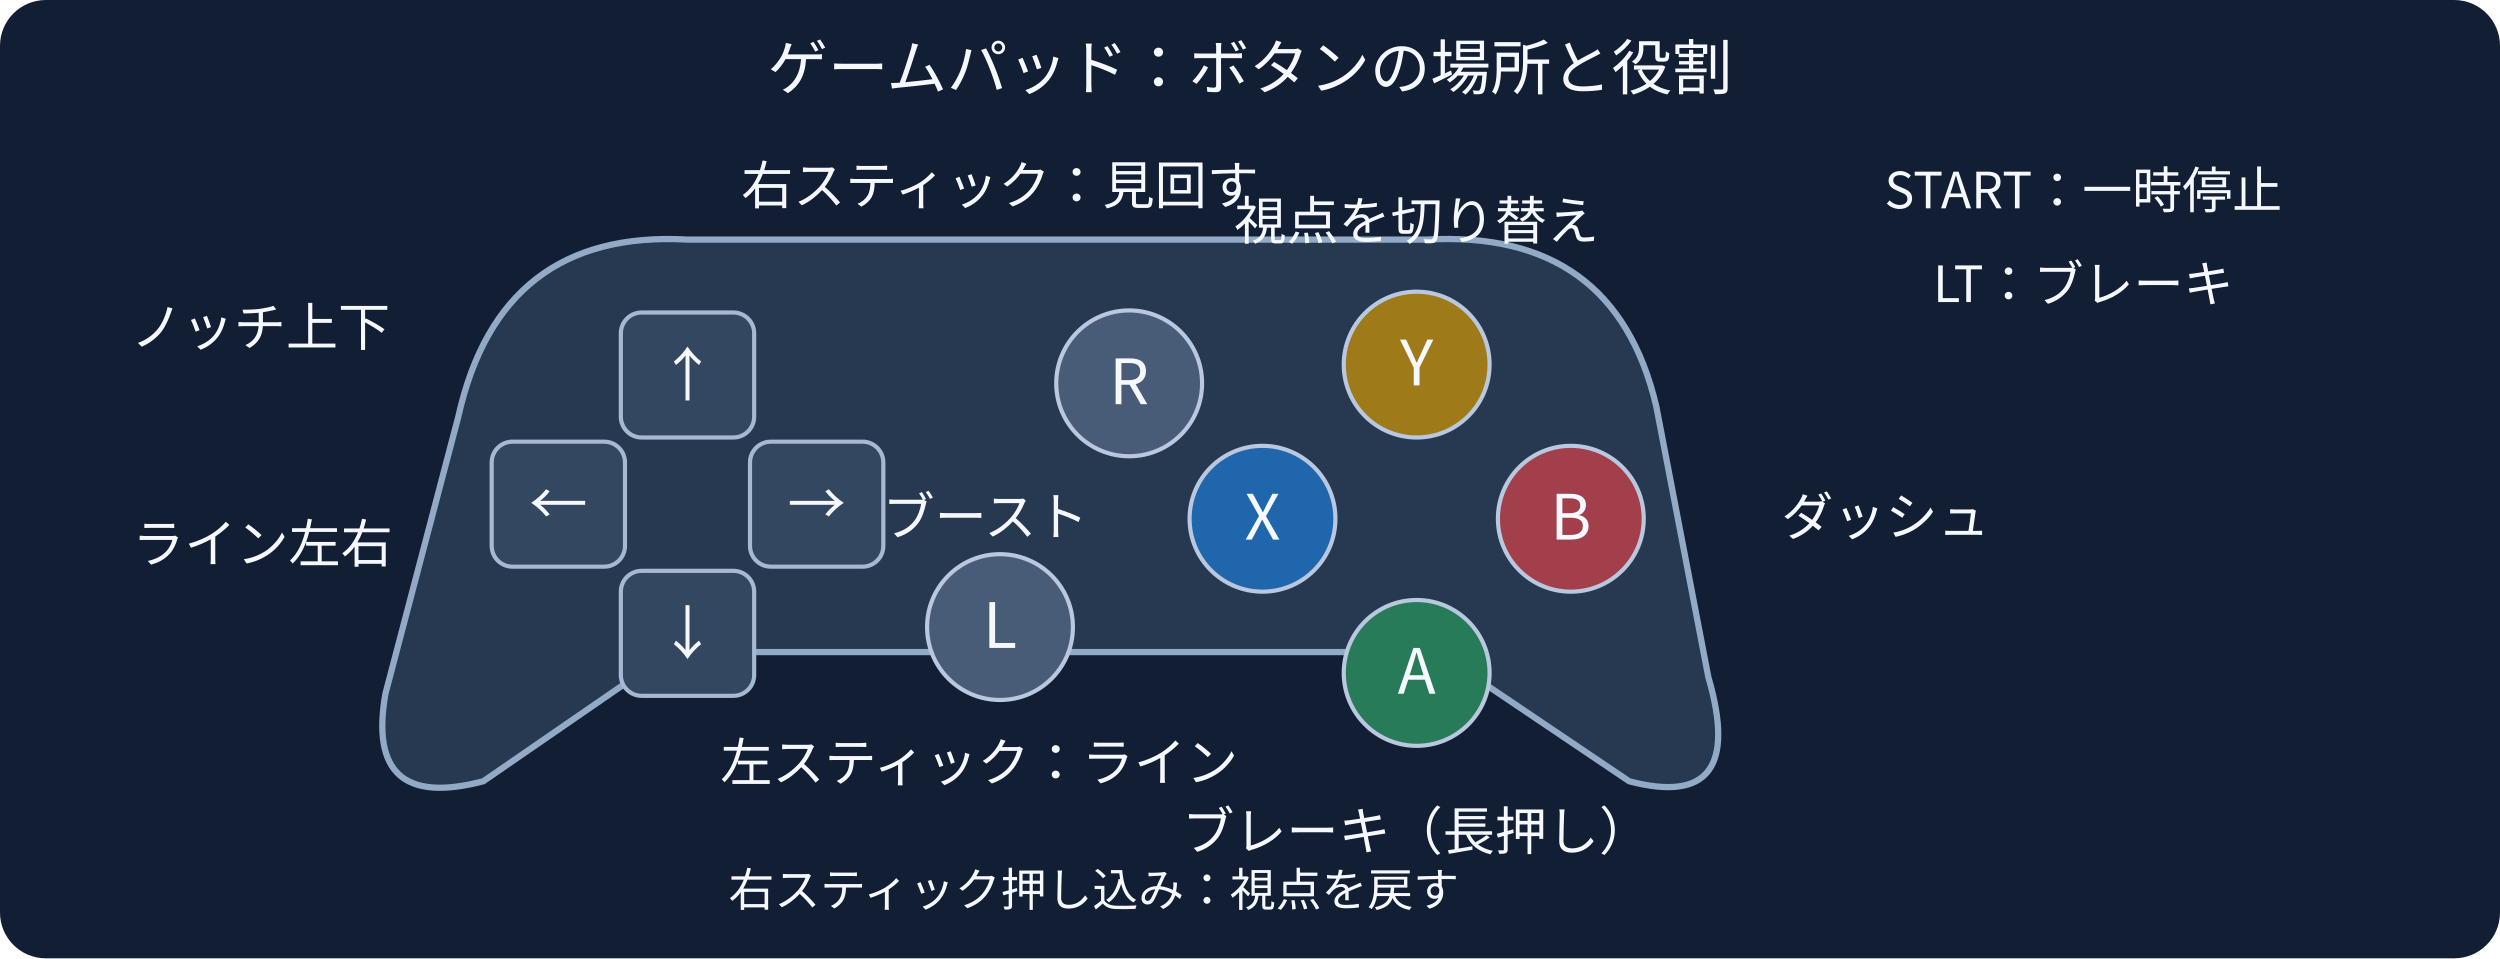
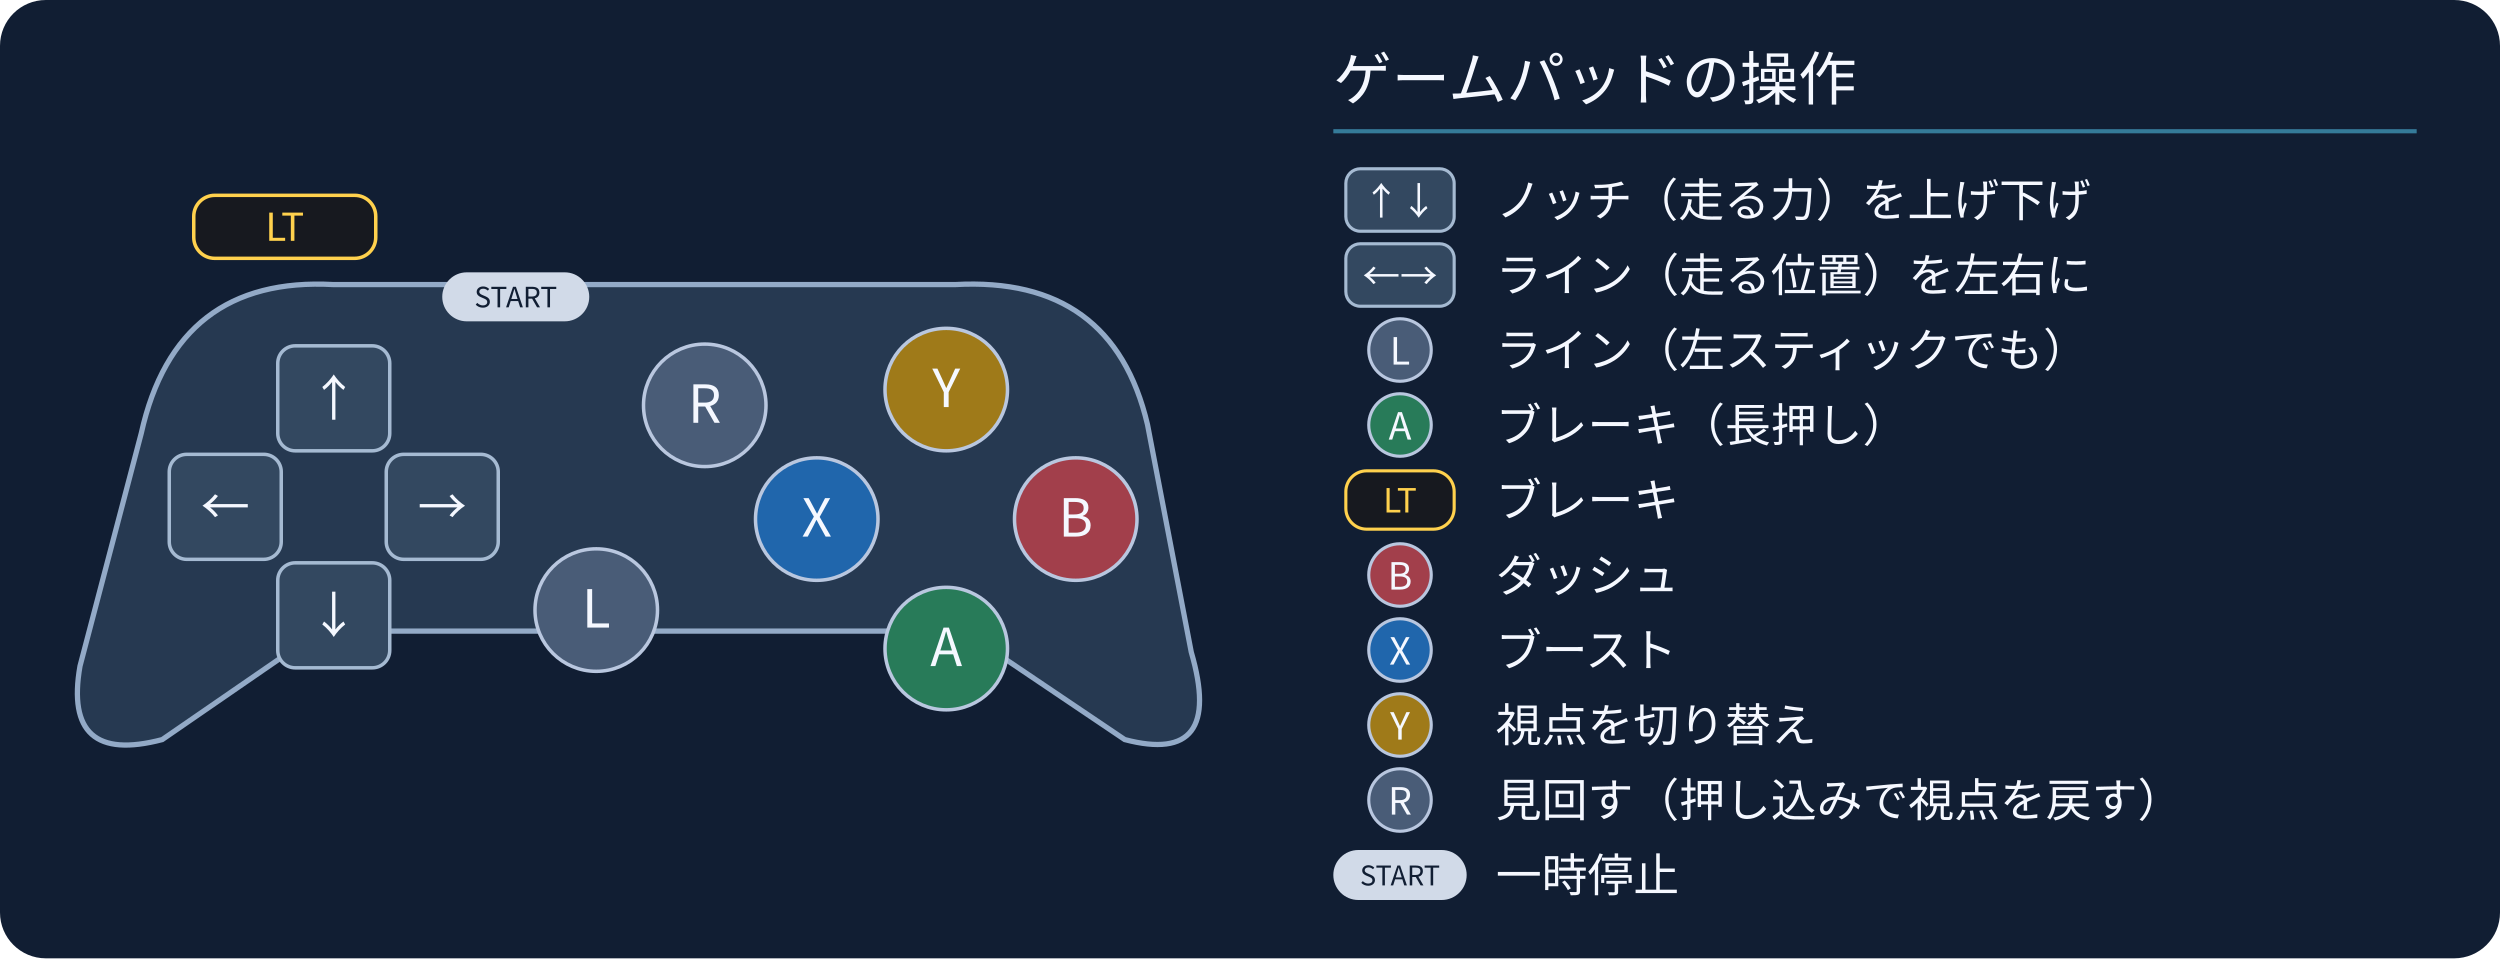
<svg xmlns="http://www.w3.org/2000/svg" width="1200" height="460" viewBox="0 0 1200 460">
  <rect width="1200" height="460" rx="22" fill="#111e33" />
-   <g font-family="Noto Sans CJK JP,Noto Sans JP,sans-serif" fill="#f5f8ff" text-anchor="middle">
-     <text x="600" y="43" font-size="29">ゲームパッド：ボタンの場所と役割</text>
-     <path d="M330 115 Q240 110 220 200 L185 333 Q175 390 232 375 L322 313 H690 L782 375 Q839 390 820 325 L795 195 Q775 110 685 115Z" fill="#263951" stroke="#93aac7" stroke-width="3" />
-     <circle cx="680" cy="175" r="35" fill="#9f7a19" stroke="#b9c7df" stroke-width="2" />
-     <text x="680" y="185" font-size="30">Y</text>
-     <text x="680" y="115" font-size="25">視点を切り替え</text>
-     <circle cx="606" cy="249" r="35" fill="#2066ac" stroke="#b9c7df" stroke-width="2" />
-     <text x="606" y="259" font-size="30">X</text>
-     <text x="473" y="257" font-size="25">ブースト</text>
-     <circle cx="754" cy="249" r="35" fill="#a23f4b" stroke="#b9c7df" stroke-width="2" />
-     <text x="754" y="259" font-size="30">B</text>
-     <text x="905" y="257" font-size="25">ダッシュ</text>
-     <circle cx="680" cy="323" r="35" fill="#287b59" stroke="#b9c7df" stroke-width="2" />
-     <text x="680" y="333" font-size="30">A</text>
-     <text x="680" y="408" font-size="25">ブレーキ（長押し）</text>
-     <rect x="298" y="150" width="64" height="60" rx="10" fill="#334860" stroke="#a5bad2" stroke-width="2" />
-     <text x="330" y="190" font-size="28">↑</text>
-     <rect x="236" y="212" width="64" height="60" rx="10" fill="#334860" stroke="#a5bad2" stroke-width="2" />
-     <text x="268" y="252" font-size="28">←</text>
-     <rect x="360" y="212" width="64" height="60" rx="10" fill="#334860" stroke="#a5bad2" stroke-width="2" />
-     <text x="392" y="252" font-size="28">→</text>
-     <rect x="298" y="274" width="64" height="60" rx="10" fill="#334860" stroke="#a5bad2" stroke-width="2" />
-     <text x="330" y="314" font-size="28">↓</text>
-     <text x="125" y="166" font-size="25">ノッチ上下</text>
-     <text x="126" y="270" font-size="25">ライン左右</text>
-     <circle cx="480" cy="301" r="35" fill="#495c77" stroke="#b9c7df" stroke-width="2" />
-     <text x="480" y="311" font-size="30">L</text>
-     <text x="470" y="375" font-size="25">左スティック：ライン</text>
-     <circle cx="542" cy="184" r="35" fill="#495c77" stroke="#b9c7df" stroke-width="2" />
-     <text x="542" y="194" font-size="30">R</text>
-     <text x="480" y="98" font-size="25">右スティック：見回す</text>
-     <text x="525" y="435" font-size="22">右スティック押し込み：視点を戻す</text>
-     <text x="1000" y="100" font-size="24">START：一時停止</text>
-     <text x="1000" y="145" font-size="24">LT：ブレーキ</text>
+   <g font-family="Noto Sans CJK JP,Noto Sans JP,sans-serif" fill="#f5f8ff">
+     <g transform="translate(-117,40) scale(0.84)">
+       <path d="M330 115 Q240 110 220 200 L185 333 Q175 390 232 375 L322 313 H690 L782 375 Q839 390 820 325 L795 195 Q775 110 685 115Z" fill="#263951" stroke="#93aac7" stroke-width="3" />
+       <rect x="298" y="150" width="64" height="60" rx="10" fill="#334860" stroke="#a5bad2" stroke-width="2" />
+       <text x="330" y="190" font-size="28" text-anchor="middle">↑</text>
+       <rect x="236" y="212" width="64" height="60" rx="10" fill="#334860" stroke="#a5bad2" stroke-width="2" />
+       <text x="268" y="252" font-size="28" text-anchor="middle">←</text>
+       <rect x="360" y="212" width="64" height="60" rx="10" fill="#334860" stroke="#a5bad2" stroke-width="2" />
+       <text x="392" y="252" font-size="28" text-anchor="middle">→</text>
+       <rect x="298" y="274" width="64" height="60" rx="10" fill="#334860" stroke="#a5bad2" stroke-width="2" />
+       <text x="330" y="314" font-size="28" text-anchor="middle">↓</text>
+       <circle cx="480" cy="301" r="35" fill="#495c77" stroke="#b9c7df" stroke-width="2" />
+       <text x="480" y="311" font-size="30" text-anchor="middle">L</text>
+       <circle cx="542" cy="184" r="35" fill="#495c77" stroke="#b9c7df" stroke-width="2" />
+       <text x="542" y="194" font-size="30" text-anchor="middle">R</text>
+       <circle cx="680" cy="175" r="35" fill="#9f7a19" stroke="#b9c7df" stroke-width="2" />
+       <text x="680" y="185" font-size="30" text-anchor="middle">Y</text>
+       <circle cx="606" cy="249" r="35" fill="#2066ac" stroke="#b9c7df" stroke-width="2" />
+       <text x="606" y="259" font-size="30" text-anchor="middle">X</text>
+       <circle cx="754" cy="249" r="35" fill="#a23f4b" stroke="#b9c7df" stroke-width="2" />
+       <text x="754" y="259" font-size="30" text-anchor="middle">B</text>
+       <circle cx="680" cy="323" r="35" fill="#287b59" stroke="#b9c7df" stroke-width="2" />
+       <text x="680" y="333" font-size="30" text-anchor="middle">A</text>
+       <rect x="392" y="108" width="84" height="28" rx="14" fill="#d1dae8" />
+       <text x="434" y="128" font-size="16" fill="#111e33" text-anchor="middle">START</text>
+       <rect x="250" y="64" width="104" height="36" rx="12" fill="#17191f" stroke="#ffd14d" stroke-width="2" />
+       <text x="302" y="90" font-size="22" fill="#ffd14d" text-anchor="middle">LT</text>
+     </g>
+     <text x="640" y="48" font-size="28" text-anchor="start">ゲームパッドの操作</text>
+     <rect x="640" y="62" width="520" height="2" fill="#5ad8ff" opacity="0.5" />
+     <rect x="646" y="81" width="52" height="30" rx="7" fill="#334860" stroke="#a5bad2" stroke-width="1.5" />
+     <text x="672" y="103" font-size="18" text-anchor="middle">↑↓</text>
+     <text x="718" y="104" font-size="22" text-anchor="start">ノッチ（走る力）を上げ下げ</text>
+     <rect x="646" y="117" width="52" height="30" rx="7" fill="#334860" stroke="#a5bad2" stroke-width="1.5" />
+     <text x="672" y="139" font-size="18" text-anchor="middle">←→</text>
+     <text x="718" y="140" font-size="22" text-anchor="start">ライン（走る位置）を左右に</text>
+     <circle cx="672" cy="168" r="15" fill="#495c77" stroke="#b9c7df" stroke-width="1.5" />
+     <text x="672" y="175" font-size="18" text-anchor="middle">L</text>
+     <text x="718" y="176" font-size="22" text-anchor="start">ライン（左スティックでも）</text>
+     <circle cx="672" cy="204" r="15" fill="#287b59" stroke="#b9c7df" stroke-width="1.5" />
+     <text x="672" y="211" font-size="18" text-anchor="middle">A</text>
+     <text x="718" y="212" font-size="22" text-anchor="start">ブレーキ（長押し）</text>
+     <rect x="646" y="226" width="52" height="28" rx="10" fill="#17191f" stroke="#ffd14d" stroke-width="1.5" />
+     <text x="672" y="246" font-size="16" fill="#ffd14d" text-anchor="middle">LT</text>
+     <text x="718" y="248" font-size="22" text-anchor="start">ブレーキ</text>
+     <circle cx="672" cy="276" r="15" fill="#a23f4b" stroke="#b9c7df" stroke-width="1.5" />
+     <text x="672" y="283" font-size="18" text-anchor="middle">B</text>
+     <text x="718" y="284" font-size="22" text-anchor="start">ダッシュ</text>
+     <circle cx="672" cy="312" r="15" fill="#2066ac" stroke="#b9c7df" stroke-width="1.5" />
+     <text x="672" y="319" font-size="18" text-anchor="middle">X</text>
+     <text x="718" y="320" font-size="22" text-anchor="start">ブースト</text>
+     <circle cx="672" cy="348" r="15" fill="#9f7a19" stroke="#b9c7df" stroke-width="1.5" />
+     <text x="672" y="355" font-size="18" text-anchor="middle">Y</text>
+     <text x="718" y="356" font-size="22" text-anchor="start">視点を切り替え</text>
+     <circle cx="672" cy="384" r="15" fill="#495c77" stroke="#b9c7df" stroke-width="1.5" />
+     <text x="672" y="391" font-size="18" text-anchor="middle">R</text>
+     <text x="718" y="392" font-size="22" text-anchor="start">見回す（押し込みで視点を戻す）</text>
+     <rect x="640" y="408" width="64" height="24" rx="12" fill="#d1dae8" />
+     <text x="672" y="425" font-size="13" fill="#111e33" text-anchor="middle">START</text>
+     <text x="718" y="428" font-size="22" text-anchor="start">一時停止</text>
  </g>
</svg>
